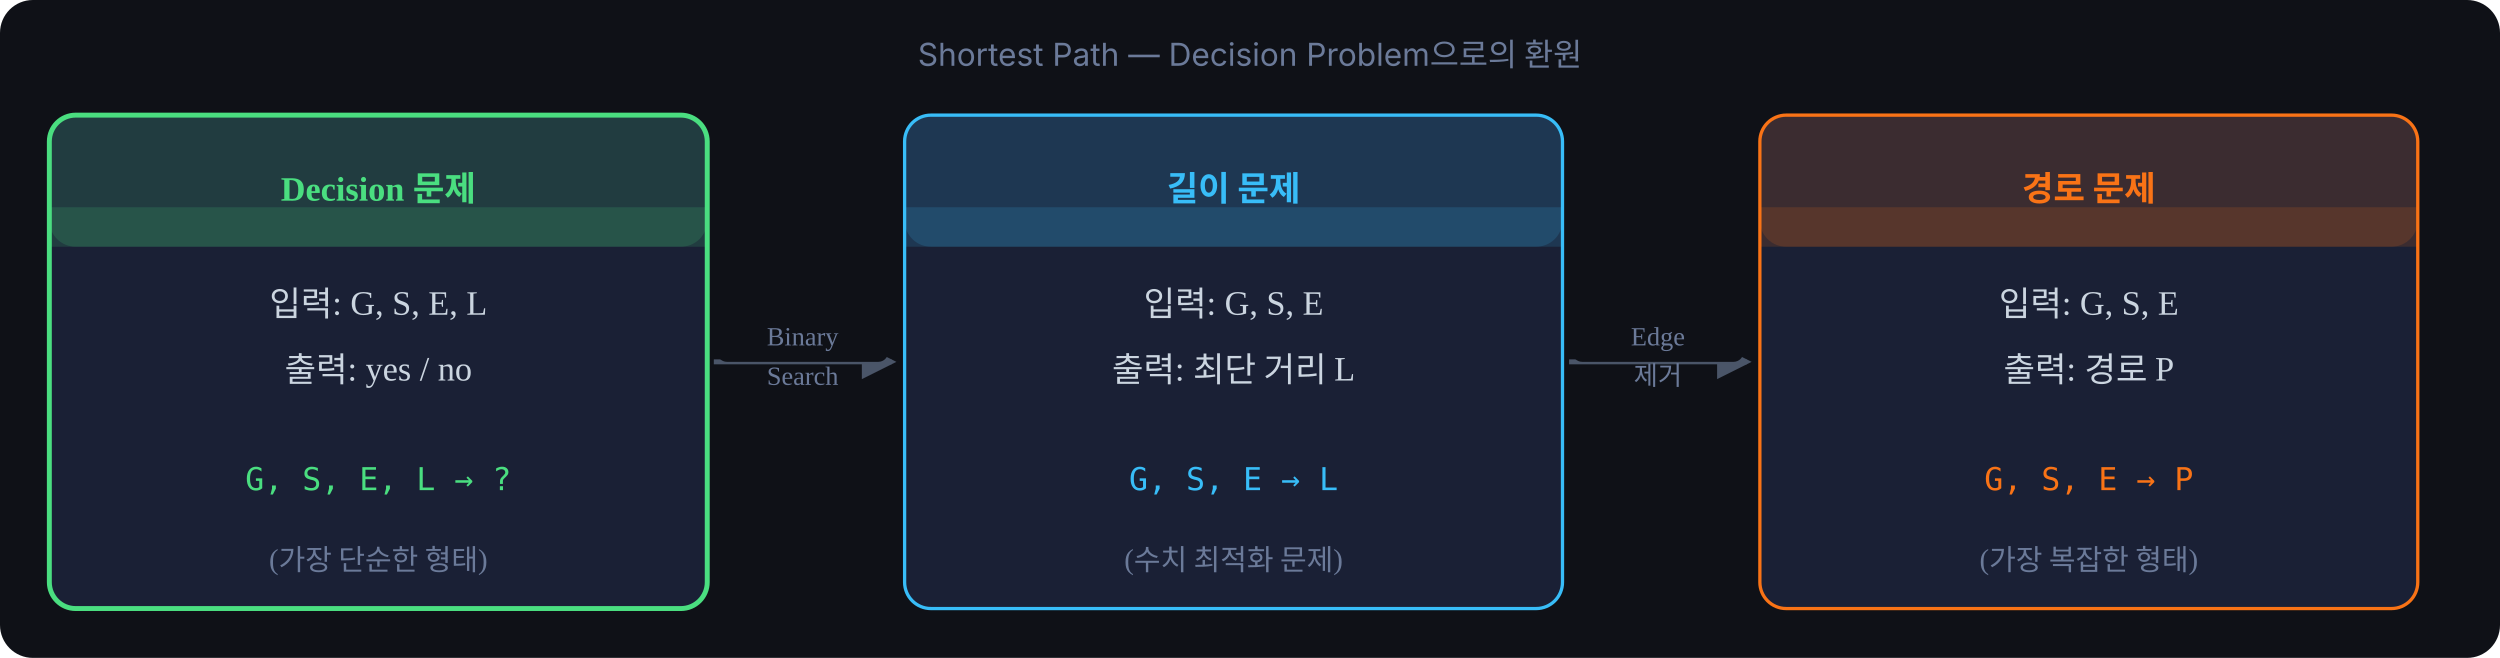
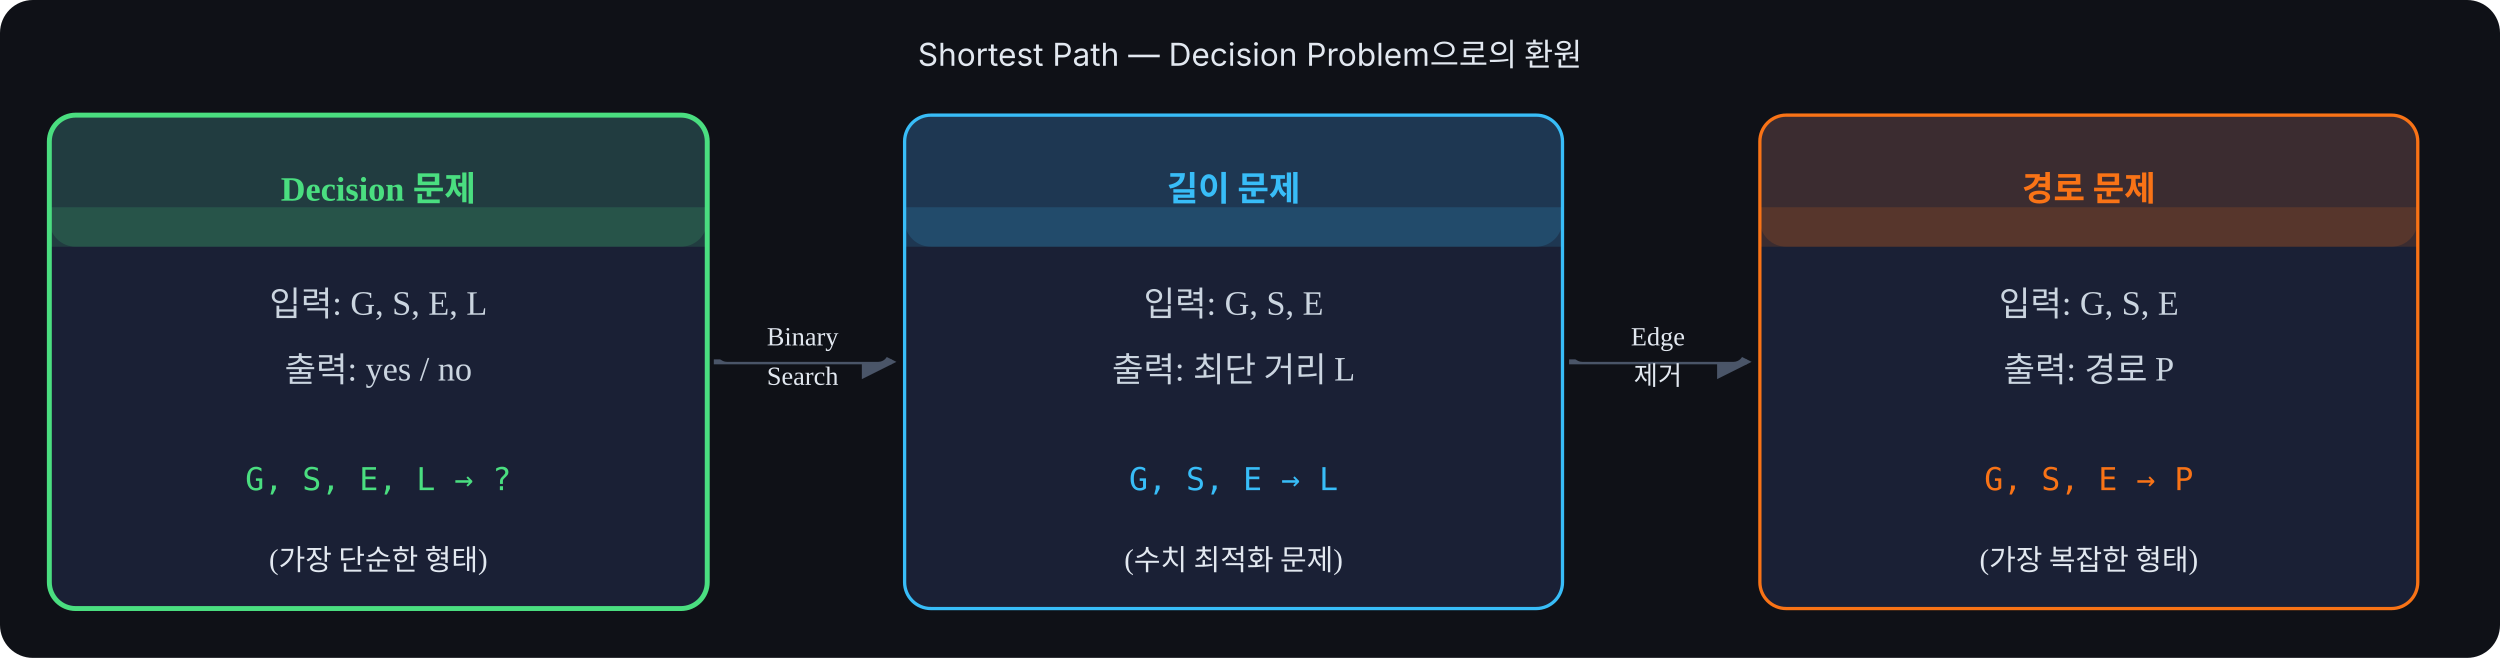
<svg xmlns="http://www.w3.org/2000/svg" viewBox="0 0 760 200" width="1140" height="300">
  <rect width="760" height="200" fill="#0f1117" rx="10" />
-   <text x="380" y="20" text-anchor="middle" font-family="system-ui,-apple-system,sans-serif" font-size="9.6" fill="#6b7a99">Shortest Path — Decision Problem으로의 환원</text>
+   <text x="380" y="20" text-anchor="middle" font-family="system-ui,-apple-system,sans-serif" font-size="9.6" fill="#e2e8f0">Shortest Path — Decision Problem으로의 환원</text>
  <defs>
    <marker id="arr" markerWidth="7" markerHeight="7" refX="6" refY="3.5" orient="auto">
      <polygon points="0,0 7,3.5 0,7" fill="#4a5568" />
    </marker>
  </defs>
  <line x1="217" y1="110" x2="271" y2="110" stroke="#4a5568" stroke-width="1.5" marker-end="url(#arr)" />
  <rect x="218" y="92" width="52" height="18" rx="3" fill="#0f1117" />
-   <text x="244" y="105" text-anchor="middle" font-size="8" fill="#6b7a99">Binary</text>
-   <text x="244" y="117" text-anchor="middle" font-size="8" fill="#6b7a99">Search</text>
+   <text x="244" y="105" text-anchor="middle" font-size="8" fill="#e2e8f0">Binary</text>
+   <text x="244" y="117" text-anchor="middle" font-size="8" fill="#e2e8f0">Search</text>
  <line x1="477" y1="110" x2="531" y2="110" stroke="#4a5568" stroke-width="1.5" marker-end="url(#arr)" />
  <rect x="478" y="92" width="52" height="18" rx="3" fill="#0f1117" />
-   <text x="504" y="105" text-anchor="middle" font-size="8" fill="#6b7a99">Edge</text>
-   <text x="504" y="117" text-anchor="middle" font-size="8" fill="#6b7a99">제거</text>
+   <text x="504" y="105" text-anchor="middle" font-size="8" fill="#e2e8f0">Edge</text>
+   <text x="504" y="117" text-anchor="middle" font-size="8" fill="#e2e8f0">제거</text>
  <rect x="15" y="35" width="200" height="150" rx="8" fill="#1a2035" stroke="#4ade80" stroke-width="1.5" />
  <rect x="15" y="35" width="200" height="40" rx="8" fill="rgba(74,222,128,0.15)" />
  <rect x="15" y="63" width="200" height="12" rx="0" fill="rgba(74,222,128,0.15)" />
  <text x="115" y="61" text-anchor="middle" font-size="10.4" font-weight="700" fill="#4ade80">Decision 문제</text>
  <text x="115" y="96" text-anchor="middle" font-size="10.4" fill="#cbd5e0">입력: G, S, E, L</text>
  <text x="115" y="116" text-anchor="middle" font-size="10.4" fill="#cbd5e0">출력: yes / no</text>
  <text x="115" y="149" text-anchor="middle" font-family="'JetBrains Mono',monospace" font-size="9.6" fill="#4ade80">G, S, E, L → ?</text>
-   <text x="115" y="173" text-anchor="middle" font-size="8.8" fill="#6b7a99">(가장 단순한 형태)</text>
+   <text x="115" y="173" text-anchor="middle" font-size="8.8" fill="#e2e8f0">(가장 단순한 형태)</text>
  <rect x="275" y="35" width="200" height="150" rx="8" fill="#1a2035" stroke="#38bdf8" stroke-width="1" />
  <rect x="275" y="35" width="200" height="40" rx="8" fill="rgba(56,189,248,0.15)" />
  <rect x="275" y="63" width="200" height="12" rx="0" fill="rgba(56,189,248,0.15)" />
  <text x="375" y="61" text-anchor="middle" font-size="10.4" font-weight="700" fill="#38bdf8">길이 문제</text>
  <text x="375" y="96" text-anchor="middle" font-size="10.4" fill="#cbd5e0">입력: G, S, E</text>
  <text x="375" y="116" text-anchor="middle" font-size="10.4" fill="#cbd5e0">출력: 최단 거리 L</text>
  <text x="375" y="149" text-anchor="middle" font-family="'JetBrains Mono',monospace" font-size="9.6" fill="#38bdf8">G, S, E → L</text>
-   <text x="375" y="173" text-anchor="middle" font-size="8.8" fill="#6b7a99">(수치 최적화 문제)</text>
+   <text x="375" y="173" text-anchor="middle" font-size="8.8" fill="#e2e8f0">(수치 최적화 문제)</text>
  <rect x="535" y="35" width="200" height="150" rx="8" fill="#1a2035" stroke="#f97316" stroke-width="1" />
  <rect x="535" y="35" width="200" height="40" rx="8" fill="rgba(249,115,22,0.15)" />
  <rect x="535" y="63" width="200" height="12" rx="0" fill="rgba(249,115,22,0.15)" />
  <text x="635" y="61" text-anchor="middle" font-size="10.4" font-weight="700" fill="#f97316">경로 문제</text>
  <text x="635" y="96" text-anchor="middle" font-size="10.4" fill="#cbd5e0">입력: G, S, E</text>
  <text x="635" y="116" text-anchor="middle" font-size="10.4" fill="#cbd5e0">출력: 경로 P</text>
  <text x="635" y="149" text-anchor="middle" font-family="'JetBrains Mono',monospace" font-size="9.6" fill="#f97316">G, S, E → P</text>
-   <text x="635" y="173" text-anchor="middle" font-size="8.8" fill="#6b7a99">(가장 복잡한 형태)</text>
+   <text x="635" y="173" text-anchor="middle" font-size="8.8" fill="#e2e8f0">(가장 복잡한 형태)</text>
</svg>
